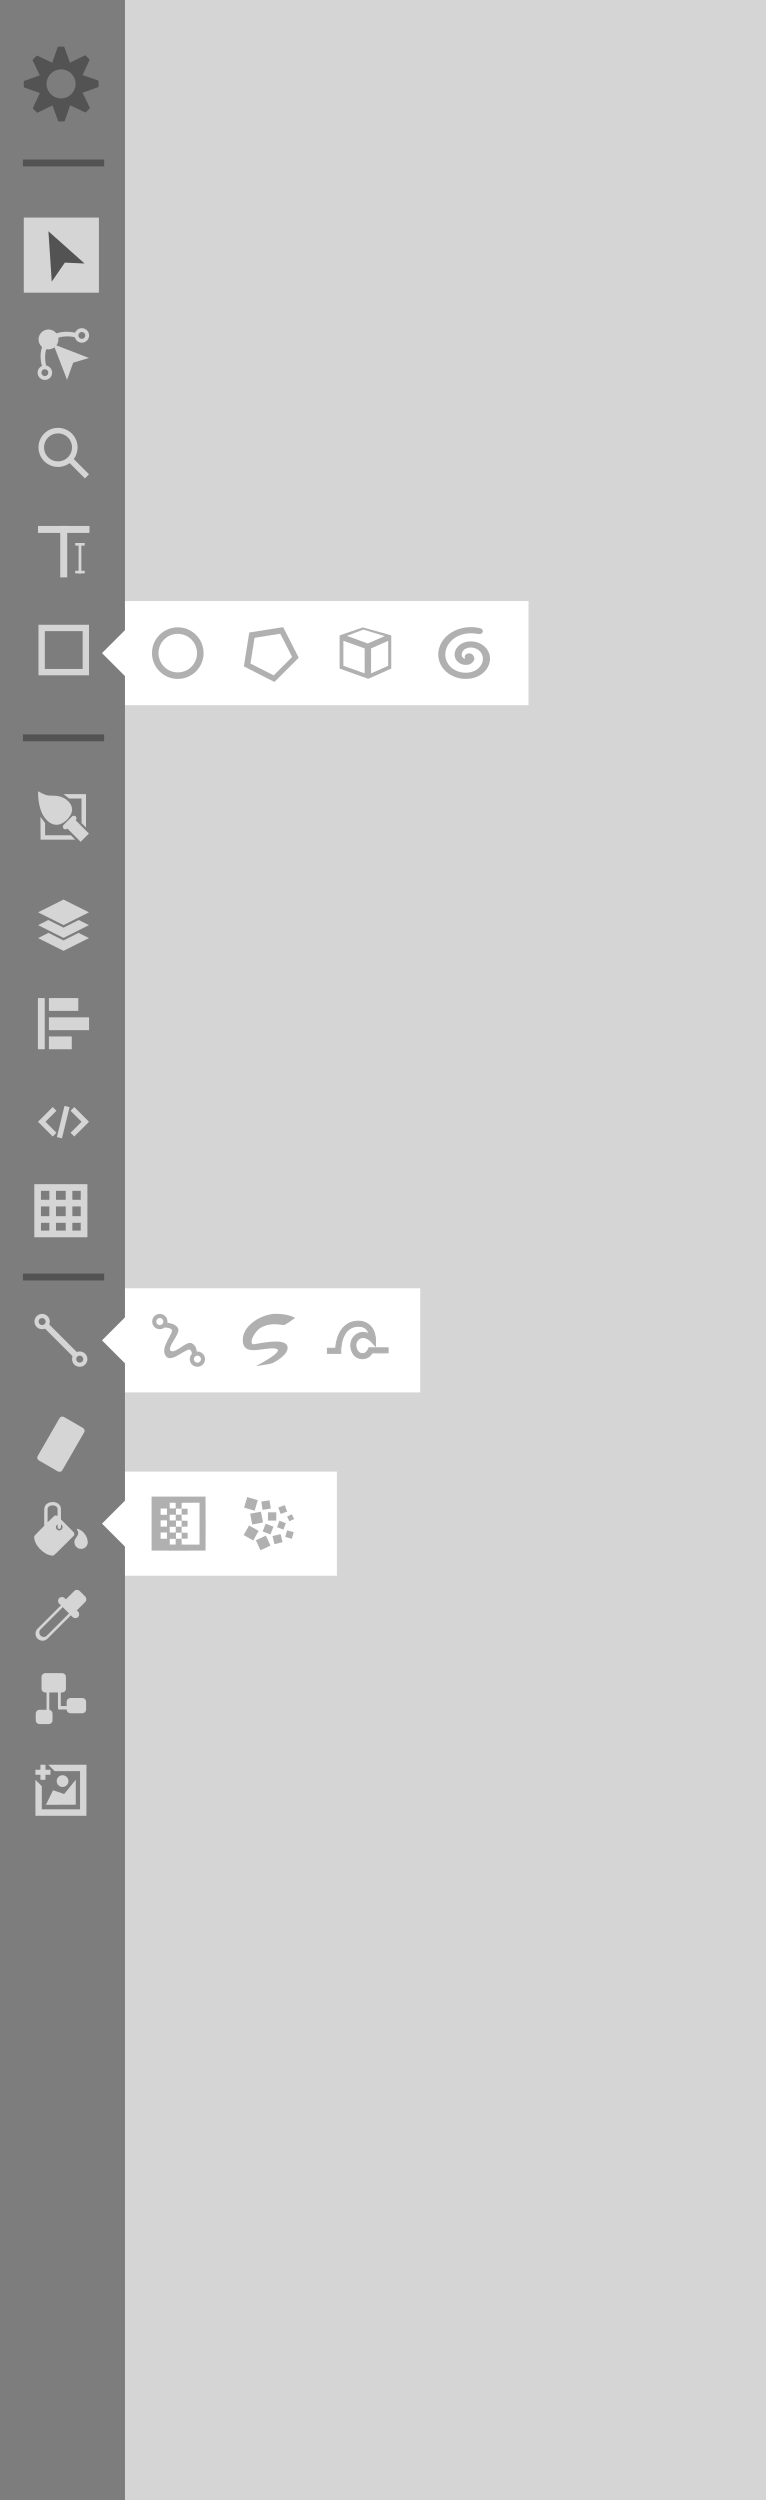
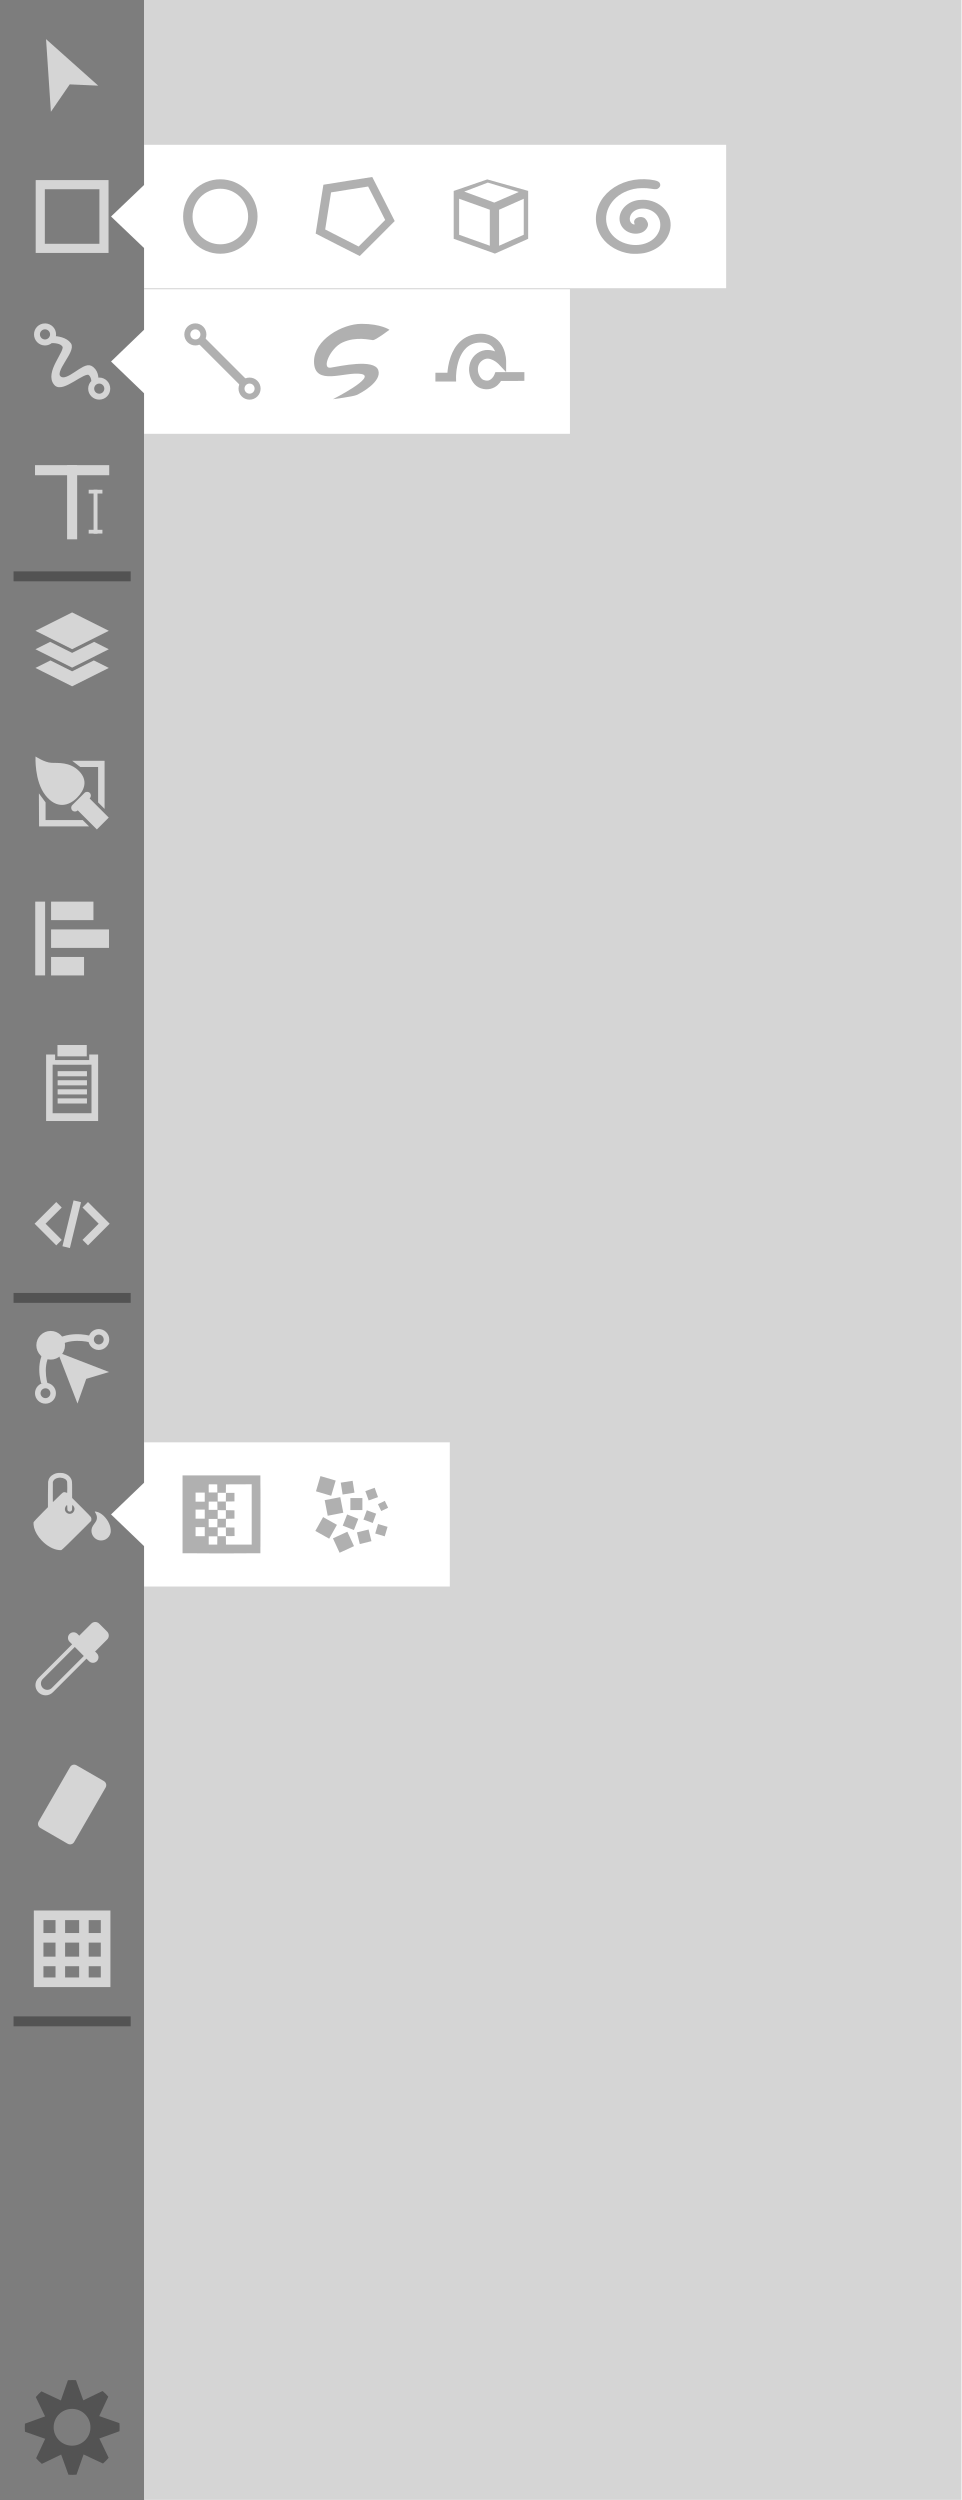
- <svg xmlns="http://www.w3.org/2000/svg" width="367.737" height="1200.25" id="svg2" version="1.1">
+ <svg xmlns="http://www.w3.org/2000/svg" width="319.987" height="832.308" id="svg2" version="1.1">
  <defs id="defs4" />
  <g id="layer8" style="display:inline" transform="translate(0,0.2500024)">
-     <rect style="color:#000000;fill:#7d7d7d;fill-opacity:1;fill-rule:nonzero;stroke:none;stroke-width:10;marker:none;visibility:visible;display:inline;overflow:visible;enable-background:accumulate" id="rect3234" width="60.25" height="1200.25" x="0" y="-0.25" rx="0" ry="0" />
-     <rect style="fill:#d5d5d5;fill-opacity:1;stroke:none" id="rect5404" width="36.062" height="36.062" x="11.425" y="104.206" />
-     <g transform="matrix(0.02019044,0,0,0.02019044,18.47096,113.7615)" id="layer1-1" style="fill:#535353;fill-opacity:1">
-       <path id="path4226" d="m 236.234,-147.883 80,1198.286 310.571,-452.171 469.429,20.96 z" style="fill:#535353;fill-opacity:1;stroke:none" />
+     <rect style="color:#000000;fill:#7d7d7d;fill-opacity:1;fill-rule:nonzero;stroke:none;stroke-width:10;marker:none;visibility:visible;display:inline;overflow:visible;enable-background:accumulate" id="rect3234" width="48.02" height="832.308" x="0" y="-0.25" rx="0" ry="0" />
+     <g transform="matrix(0.02019044,0,0,0.02019044,10.55856,15.76149)" id="layer1-1" style="fill:#d5d5d5;fill-opacity:1">
+       <path id="path4226" d="m 236.234,-147.883 80,1198.286 310.571,-452.171 469.429,20.96 z" style="fill:#d5d5d5;fill-opacity:1;stroke:none" />
    </g>
-     <rect y="352.341" x="11" height="3.302" width="39" id="rect4804" style="fill:#535353;fill-opacity:1;stroke:none" />
-     <g transform="matrix(0.02019219,0,0,0.02019219,18.47051,160.8606)" id="layer1-7" style="fill:#d5d5d5;fill-opacity:1">
+     <rect y="189.974" x="4.51" height="3.302" width="39" id="rect4804" style="fill:#535353;fill-opacity:1;stroke:none" />
+     <g transform="matrix(0.02019219,0,0,0.02019219,12.06688,445.7747)" id="layer1-7" style="fill:#d5d5d5;fill-opacity:1">
      <path id="path4740" transform="translate(0,-147.6378)" d="m 238.156,2.875 c -130.576,0 -236.438,105.83 -236.438,236.406 0,130.576 105.861,236.438 236.438,236.438 130.576,0 236.406,-105.861 236.406,-236.438 C 474.562,108.705 368.732,2.875 238.156,2.875 z" style="fill:#d5d5d5;fill-opacity:1;stroke:none" />
      <path id="path4747" d="m 1031.004,-151.205 c -81.658,0 -147.853,66.194 -147.853,147.853 0,81.658 66.194,147.853 147.853,147.853 81.658,0 147.853,-66.194 147.853,-147.853 0,-81.658 -66.194,-147.853 -147.853,-147.853 z m 0,41.888 c 58.517,0 105.943,47.447 105.943,105.964 0,58.517 -47.426,105.964 -105.943,105.964 -58.517,0 -105.964,-47.447 -105.964,-105.964 0,-58.517 47.447,-105.964 105.964,-105.964 z" style="fill:#d5d5d5;fill-opacity:1;stroke:#d5d5d5;stroke-width:49.524;stroke-miterlimit:4;stroke-opacity:1;stroke-dasharray:none" />
      <path id="path4749" d="m 186.306,723.088 c 0,0 -114.877,-371.297 113.694,-574.154 C 528.571,-53.924 875.756,41.199 875.756,41.199 l 0,-108.571 c 0,0 -385.9,-109.104 -656.42,139.785 C -52.002,322.053 83.449,723.088 83.449,723.088 z" style="fill:#d5d5d5;fill-opacity:1;stroke:none" />
      <path transform="translate(0,-147.6378)" id="path4754" d="M 352.857,352.857 680,1200 824.286,792.857 1200,680 z" style="fill:#d5d5d5;fill-opacity:1;stroke:none" />
      <path style="fill:#d5d5d5;fill-opacity:1;stroke:#d5d5d5;stroke-width:49.524;stroke-miterlimit:4;stroke-opacity:1;stroke-dasharray:none" d="m 151.952,734.038 c -81.658,0 -147.853,66.194 -147.853,147.853 0,81.658 66.194,147.853 147.853,147.853 81.658,0 147.853,-66.194 147.853,-147.853 0,-81.658 -66.194,-147.853 -147.853,-147.853 z m 0,41.888 c 58.517,0 105.943,47.447 105.943,105.964 0,58.517 -47.426,105.964 -105.943,105.964 -58.518,0 -105.964,-47.447 -105.964,-105.964 0,-58.517 47.447,-105.964 105.964,-105.964 z" id="path5119" />
    </g>
-     <g transform="matrix(0.02035677,0,0,0.02035677,18.34942,208.0106)" id="layer1-6" style="fill:#d5d5d5;fill-opacity:1">
+     <g transform="matrix(0.02035677,0,0,0.02035677,-176.4006,115.7606)" id="layer1-6" style="fill:#d5d5d5;fill-opacity:1">
      <path style="fill:#d5d5d5;fill-opacity:1;stroke:none" d="m 467.147,-140.363 c -254.685,0 -461.138,206.454 -461.138,461.138 0,254.685 206.454,461.138 461.138,461.138 254.685,0 461.138,-206.453 461.138,-461.138 0,-254.685 -206.454,-461.138 -461.138,-461.138 z m 0,130.646 c 182.51,0 330.427,147.982 330.427,330.492 0,182.51 -147.916,330.492 -330.427,330.492 -182.51,0 -330.492,-147.982 -330.492,-330.492 0,-182.51 147.982,-330.492 330.492,-330.492 z" id="path4745-2" />
      <rect transform="matrix(0.7071068,-0.7071068,0.7071068,0.7071068,0,0)" y="986.907" x="34.309" height="535.714" width="137.143" id="rect4832" style="fill:#d5d5d5;fill-opacity:1;stroke:none" />
    </g>
-     <g transform="matrix(0.02021171,0,0,0.02021171,18.47615,302.6903)" id="layer1-2" style="fill:#d5d5d5;fill-opacity:1">
+     <g transform="matrix(0.02021171,0,0,0.02021171,11.88309,62.69032)" id="layer1-2" style="fill:#d5d5d5;fill-opacity:1">
      <path id="rect4882" transform="translate(0,-147.6378)" d="m 0,0 0,1200 1200,0 L 1200,0 0,0 z m 150.625,150.625 898.75,0 0,898.75 -898.75,0 0,-898.75 z" style="fill:#d5d5d5;fill-opacity:1;stroke:none" />
    </g>
-     <g transform="matrix(0.02059069,0,0,0.02059069,18.23983,255.296)" id="layer1-5" style="fill:#d5d5d5;fill-opacity:1">
+     <g transform="matrix(0.02059069,0,0,0.02059069,11.6557,157.6495)" id="layer1-5" style="fill:#d5d5d5;fill-opacity:1">
      <rect y="-147.638" x="0" height="162.807" width="1200" id="rect4853-5" style="fill:#d5d5d5;fill-opacity:1;stroke:none" />
      <rect transform="matrix(0,1,-1,0,0,0)" y="-1010.644" x="250.47" height="63.812" width="707.854" id="rect4857-3" style="fill:#d5d5d5;fill-opacity:1;stroke:none" />
      <rect y="897.513" x="867.722" height="60.811" width="222.032" id="rect4859-7" style="fill:#d5d5d5;fill-opacity:1;stroke:none" />
      <rect style="fill:#d5d5d5;fill-opacity:1;stroke:none" id="rect4861-3" width="222.032" height="60.811" x="867.722" y="250.47" />
      <rect transform="matrix(0,1,-1,0,0,0)" style="fill:#d5d5d5;fill-opacity:1;stroke:none" id="rect2997" width="1200" height="162.807" x="-148.234" y="-681.404" />
    </g>
-     <g transform="matrix(0.02046957,0,0,0.02046957,18.20526,382.6162)" id="layer1-22" style="fill:#d5d5d5;fill-opacity:1">
+     <g transform="matrix(0.02046957,0,0,0.02046957,11.73035,254.6162)" id="layer1-22" style="fill:#d5d5d5;fill-opacity:1">
      <path id="path5059" d="m 4.837,-147.276 c 0,0 -21.578,399.522 161.122,631.273 182.7,231.751 382.607,171.179 511.969,41.817 C 807.289,396.452 860.116,237.851 710.064,87.799 560.013,-62.252 373.854,-38.614 262.222,-44.448 150.591,-50.281 4.837,-147.276 4.837,-147.276 z" style="fill:#d5d5d5;fill-opacity:1;stroke:none" />
      <rect ry="61.223" rx="61.223" transform="matrix(0.7071068,-0.7071068,0.7071068,0.7071068,0,0)" y="881.108" x="-90.317" height="122.446" width="402.763" id="rect5061" style="fill:#d5d5d5;fill-opacity:1;stroke:none" />
      <rect transform="matrix(0.7071068,-0.7071068,0.7071068,0.7071068,0,0)" y="937.316" x="-26.32" height="506.66" width="273.401" id="rect5065" style="fill:#d5d5d5;fill-opacity:1;stroke:none" />
      <path transform="translate(0,-147.6378)" id="path5067" d="m 59.397,600 108.894,147.452 0,287.085 603.869,0 102.53,102.531 -812.466,0 z" style="fill:#d5d5d5;fill-opacity:1;stroke:none" />
      <path transform="translate(0,-147.6378)" id="path5069" d="m 1022.476,747.452 105.359,105.359 0,-782.767 -527.835,0 132.563,101.823 289.914,0 z" style="fill:#d5d5d5;fill-opacity:1;stroke:none" />
    </g>
-     <g transform="matrix(0.02046957,0,0,0.02046957,18.18387,434.6731)" id="layer1-0" style="fill:#d5d5d5;fill-opacity:1">
+     <g transform="matrix(0.02046957,0,0,0.02046957,11.70896,206.6731)" id="layer1-0" style="fill:#d5d5d5;fill-opacity:1">
      <rect transform="matrix(0.8940211,0.4480249,-0.8940211,0.4480249,0,0)" y="-501.639" x="170.545" height="667.476" width="667.476" id="rect5071" style="fill:#d5d5d5;fill-opacity:1;stroke:none" />
      <path id="rect5073" transform="translate(0,-147.6378)" d="m 243.656,478.344 -239.438,120 596.719,299.062 596.75,-299.062 -239.469,-120 -357.281,179.062 -357.281,-179.062 z" style="fill:#d5d5d5;fill-opacity:1;stroke:none" />
      <path id="rect5075" transform="translate(0,-147.6378)" d="m 247.656,780.344 -243.438,122 596.719,299.062 596.75,-299.062 -243.438,-122 -353.312,177.062 -353.281,-177.062 z" style="fill:#d5d5d5;fill-opacity:1;stroke:none" />
    </g>
-     <g transform="matrix(0.02046957,0,0,0.02046957,18.20519,481.9444)" id="layer1-3" style="fill:#d5d5d5;fill-opacity:1">
+     <g transform="matrix(0.02046957,0,0,0.02046957,11.73029,302.9444)" id="layer1-3" style="fill:#d5d5d5;fill-opacity:1">
      <rect y="-147.638" x="0" height="1200" width="160.485" id="rect5102" style="fill:#d5d5d5;fill-opacity:1;stroke:none" />
      <rect y="-147.638" x="257.574" height="300.56" width="689.095" id="rect5107" style="fill:#d5d5d5;fill-opacity:1;stroke:none" />
      <rect style="fill:#d5d5d5;fill-opacity:1;stroke:none" id="rect5109" width="942.24" height="300.56" x="257.574" y="304.362" />
      <rect y="752.362" x="257.574" height="300.56" width="536.36" id="rect5111" style="fill:#d5d5d5;fill-opacity:1;stroke:none" />
    </g>
-     <g transform="matrix(0.02046957,0,0,0.02046957,18.21235,529.0496)" id="layer1-68" style="fill:#d5d5d5;fill-opacity:1">
+     <g transform="matrix(0.02088736,0,0,0.02088736,11.48696,397.6984)" id="layer1-68" style="fill:#d5d5d5;fill-opacity:1">
      <path id="rect5132" d="M 1.17,452.542 346.632,798.003 434.167,710.469 176.24,452.542 434.167,194.615 346.632,107.08 1.17,452.542 z" style="fill:#d5d5d5;fill-opacity:1;stroke:none" />
      <path style="fill:#d5d5d5;fill-opacity:1;stroke:none" d="M 1197.944,452.542 852.482,107.08 764.947,194.615 1022.874,452.542 764.947,710.469 852.482,798.003 1197.944,452.542 z" id="path5137" />
      <rect transform="matrix(0.9718051,0.2357856,-0.2357856,0.9718051,0,0)" y="-68.397" x="624.177" height="752.377" width="122.139" id="rect5139" style="fill:#d5d5d5;fill-opacity:1;stroke:none" />
    </g>
-     <rect style="fill:#535353;fill-opacity:1;stroke:none" id="rect5402" width="39" height="3.302" x="11" y="611.198" />
-     <g transform="matrix(0.02041667,0,0,0.02041667,17.04331,634.0287)" id="layer1-27" style="fill:#d5d5d5;fill-opacity:1;stroke:#d5d5d5;stroke-opacity:1;stroke-width:48.98;stroke-miterlimit:4;stroke-dasharray:none">
-       <path id="path2995" d="m 155.937,-145.943 c -85.967,0 -155.656,69.689 -155.656,155.656 0,85.967 69.689,155.656 155.656,155.656 85.967,0 155.656,-69.689 155.656,-155.656 0,-85.967 -69.689,-155.656 -155.656,-155.656 z m 0,48.781 c 59.021,0 106.875,47.854 106.875,106.875 0,59.021 -47.854,106.875 -106.875,106.875 -59.021,0 -106.875,-47.854 -106.875,-106.875 0,-59.021 47.854,-106.875 106.875,-106.875 z" style="fill:#d5d5d5;fill-opacity:1;stroke:#d5d5d5;stroke-opacity:1;stroke-width:48.98;stroke-miterlimit:4;stroke-dasharray:none" />
-       <path style="fill:#d5d5d5;fill-opacity:1;stroke:#d5d5d5;stroke-opacity:1;stroke-width:48.98;stroke-miterlimit:4;stroke-dasharray:none" d="m 1039.82,737.941 c -85.967,0 -155.656,69.689 -155.656,155.656 0,85.967 69.689,155.656 155.656,155.656 85.967,0 155.656,-69.689 155.656,-155.656 0,-85.967 -69.689,-155.656 -155.656,-155.656 z m 0,48.781 c 59.021,0 106.875,47.854 106.875,106.875 0,59.021 -47.854,106.875 -106.875,106.875 -59.021,0 -106.875,-47.854 -106.875,-106.875 0,-59.021 47.854,-106.875 106.875,-106.875 z" id="path3768" />
-       <rect transform="matrix(0.7071068,-0.7071068,0.7071068,0.7071068,0,0)" y="259.413" x="57.855" height="977.954" width="90.51" id="rect3770" style="fill:#d5d5d5;fill-opacity:1;stroke:#d5d5d5;stroke-opacity:1;stroke-width:48.98;stroke-miterlimit:4;stroke-dasharray:none" />
-     </g>
-     <g transform="matrix(0.02041667,0,0,0.02041667,16.92416,766.0321)" id="layer1-71" style="fill:#d5d5d5;fill-opacity:1">
+     <rect style="fill:#535353;fill-opacity:1;stroke:none" id="rect5402" width="39" height="3.302" x="4.51" y="430.198" />
+     <g transform="matrix(0.02041667,0,0,0.02041667,11.68428,542.739)" id="layer1-71" style="fill:#d5d5d5;fill-opacity:1">
      <path id="rect3837" d="m 867.52,187.691 c -64.843,-64.843 -169.245,-64.843 -234.088,0 L 54.384,766.739 c -64.843,64.843 -64.866,169.267 -0.023,234.11 64.843,64.843 169.267,64.82 234.11,-0.023 L 867.52,421.778 c 64.843,-64.843 64.843,-169.245 0,-234.088 z m -71.329,71.329 c 40.669,40.669 40.692,106.141 0.023,146.81 l -523.691,523.691 c -40.669,40.669 -106.163,40.669 -146.832,1e-5 -40.669,-40.669 -40.669,-106.163 2e-5,-146.832 L 649.381,258.997 c 40.669,-40.669 106.141,-40.646 146.81,0.023 z" style="fill:#d5d5d5;fill-opacity:1;stroke:none" />
      <rect transform="matrix(0.7071068,0.7071068,-0.7071068,0.7071068,0,0)" ry="90.749" y="-454.592" x="431.785" height="181.498" width="628.71" id="rect3839" style="fill:#d5d5d5;fill-opacity:1;stroke:none" />
      <rect ry="90.749" transform="matrix(0.7071068,0.7071068,-0.7071068,0.7071068,0,0)" y="-823.397" x="563.189" height="451.568" width="365.901" id="rect3841" style="fill:#d5d5d5;fill-opacity:1;stroke:none" />
    </g>
-     <g transform="matrix(0.02041667,0,0,0.02041667,16.87007,806.0431)" id="layer1-05" style="fill:#d5d5d5;fill-opacity:1">
-       <rect ry="88.388" y="714.365" x="14.142" height="335.169" width="394.566" id="rect3866" style="fill:#d5d5d5;fill-opacity:1;stroke:none" />
-       <rect ry="88.388" y="-147.638" x="149.907" height="454.709" width="574.171" id="rect3868" style="fill:#d5d5d5;fill-opacity:1;stroke:none" />
-       <rect ry="88.388" y="437.179" x="741.048" height="357.796" width="457.538" id="rect3870" style="fill:#d5d5d5;fill-opacity:1;stroke:none" />
-       <rect ry="31.82" transform="translate(0,-147.6378)" y="300.56" x="268.701" height="664.68" width="63.64" id="rect3872" style="fill:#d5d5d5;fill-opacity:1;stroke:none" />
-       <rect ry="31.82" y="223.633" x="536.59" height="482.247" width="66.468" id="rect3874" style="fill:#d5d5d5;fill-opacity:1;stroke:none" />
-       <rect ry="31.82" y="626.684" x="539.418" height="79.196" width="337.997" id="rect3876" style="fill:#d5d5d5;fill-opacity:1;stroke:none" />
-     </g>
-     <g transform="matrix(0.02041667,0,0,0.02041667,17,850.0143)" id="layer1-9" style="fill:#d5d5d5;fill-opacity:1">
-       <path id="rect3897-9" transform="translate(0,-147.6378)" d="m 302.469,0 150.625,150.625 596.281,0 0,898.75 -898.75,0 0,-544.438 L 0,354.312 0,1200 1200,1200 1200,0 302.469,0 z" style="fill:#d5d5d5;fill-opacity:1;stroke:none" />
-       <path transform="translate(0,-147.6378)" id="path3905" d="m 247.487,942.613 701.45,-2.828 0,-586.899 L 675.994,688.055 414.365,600 z" style="fill:#d5d5d5;fill-opacity:1;stroke:none" />
-       <path transform="matrix(1,0,0,-1,-35.35534,675.514)" d="m 811.759,438.446 c 0,76.152 -61.734,137.886 -137.886,137.886 -76.152,0 -137.886,-61.734 -137.886,-137.886 0,-76.152 61.734,-137.886 137.886,-137.886 76.152,0 137.886,61.734 137.886,137.886 z" id="path3907" style="fill:#d5d5d5;fill-opacity:1;stroke:none" />
-       <rect y="-147.638" x="118.038" height="354.114" width="118.038" id="rect3911-5" style="fill:#d5d5d5;fill-opacity:1;stroke:none" />
-       <rect transform="scale(1,-1)" y="-88.438" x="0" height="117.817" width="354.114" id="rect3913-3" style="fill:#d5d5d5;fill-opacity:1;stroke:none" />
-     </g>
-     <rect ry="0" rx="0" y="-0.25" x="60" height="1200.25" width="307.737" id="rect3236" style="color:#000000;fill:#d5d5d5;fill-opacity:1;fill-rule:nonzero;stroke:none;stroke-width:10;marker:none;visibility:visible;display:inline;overflow:visible;enable-background:accumulate" />
-     <path style="color:#000000;fill:#ffffff;fill-opacity:1;fill-rule:nonzero;stroke:none;stroke-width:10;marker:none;visibility:visible;display:inline;overflow:visible;enable-background:accumulate" d="M 60,288.562 60,302.531 48.969,313.562 60,324.594 l 0,13.969 193.75,0 0,-50 z" id="rect3238" transform="translate(0,-0.2500024)" />
-     <g transform="matrix(0.02065115,0,0,0.02065115,72.96249,303.9707)" id="layer1-70" style="fill:#b0b0b0;fill-opacity:1">
+     <rect ry="0" rx="0" y="-0.25" x="47.979" height="832.245" width="272.008" id="rect3236" style="color:#000000;fill:#d5d5d5;fill-opacity:1;fill-rule:nonzero;stroke:none;stroke-width:10;marker:none;visibility:visible;display:inline;overflow:visible;enable-background:accumulate" />
+     <path style="color:#000000;fill:#ffffff;fill-opacity:1;fill-rule:nonzero;stroke:none;stroke-width:10;marker:none;visibility:visible;display:inline;overflow:visible;enable-background:accumulate" d="M 48,47.958 48,61.298 36.969,71.833 48,82.368 l 0,13.34 193.75,0 0,-47.75 z" id="rect3238" />
+     <g transform="matrix(0.02065115,0,0,0.02065115,60.96249,62.49153)" id="layer1-70" style="fill:#b0b0b0;fill-opacity:1">
      <path id="path4906" transform="translate(0,-147.6378)" d="M 600,0 C 268.629,0 0,268.629 0,600 c 0,331.371 268.629,600 600,600 331.371,0 600,-268.629 600,-600 C 1200,268.629 931.371,0 600,0 z m 0,152.031 c 247.408,0 447.969,200.561 447.969,447.969 0,247.408 -200.561,447.969 -447.969,447.969 C 352.592,1047.969 152.031,847.408 152.031,600 152.031,352.592 352.592,152.031 600,152.031 z" style="fill:#b0b0b0;fill-opacity:1;stroke:none" />
    </g>
-     <g transform="matrix(0.02209593,0,0,0.02209593,116.9089,304.0661)" id="layer1-78" style="fill:#b0b0b0;fill-opacity:1">
+     <g transform="matrix(0.02209593,0,0,0.02209593,104.9089,61.89942)" id="layer1-78" style="fill:#b0b0b0;fill-opacity:1">
      <path id="path3812" transform="translate(0,-147.6378)" d="M 860.938,1.719 492.812,59.375 124.875,118.281 65.969,486.25 8.281,854.375 340,1024.094 672.312,1192.719 936.25,929.656 1199.281,665.75 1030.656,333.438 860.938,1.719 z M 798.969,145.25 927.781,397.031 1055.75,649.219 856.094,849.531 655.781,1049.188 403.594,921.188 151.812,792.375 195.594,513 240.312,233.75 519.562,189.031 798.969,145.25 z" style="fill:#b0b0b0;fill-opacity:1;stroke:none" />
    </g>
-     <path style="fill:#b0b0b0;fill-opacity:1" d="m 221.933,325.619 c -3.941,-0.464 -7.556,-2.521 -9.574,-5.447 -2.487,-3.607 -2.628,-8.069 -0.379,-11.979 2.124,-3.691 6.236,-6.341 11.06,-7.127 2.236,-0.364 4.874,-0.308 6.959,0.15 1.094,0.24 1.671,0.645 1.786,1.255 0.097,0.515 -0.017,0.835 -0.449,1.258 -0.512,0.501 -0.931,0.543 -2.627,0.263 -1.808,-0.299 -4.158,-0.256 -5.755,0.105 -3.058,0.692 -5.497,2.154 -7.164,4.296 -3.724,4.783 -2.089,11.101 3.485,13.465 4.516,1.916 9.708,0.641 11.718,-2.877 0.613,-1.072 0.833,-1.849 0.833,-2.936 0,-1.034 -0.212,-1.814 -0.732,-2.699 -1.611,-2.742 -5.798,-3.625 -8.192,-1.729 -1.62,1.283 -1.659,3.657 -0.07,4.223 0.469,0.167 0.536,0.1 0.358,-0.361 -0.532,-1.386 1.479,-2.564 3.142,-1.841 0.676,0.294 1.415,1.488 1.415,2.287 0,0.972 -0.908,2.152 -2.034,2.642 -1.853,0.807 -4.283,0.401 -5.804,-0.968 -2.577,-2.321 -2.089,-6.211 1.061,-8.451 1.377,-0.979 3.12,-1.482 5.097,-1.47 5.637,0.034 9.879,4.454 9.116,9.498 -0.611,4.039 -4.024,7.277 -8.696,8.252 -1.137,0.237 -3.374,0.331 -4.558,0.192 z" id="path3057" />
-     <g transform="matrix(0.02066214,0,0,0.02066214,163.045,303.9844)" id="layer1-4" style="fill:#b0b0b0;fill-opacity:1">
+     <path style="fill:#b0b0b0;fill-opacity:1" d="m 209.933,84.196 c -3.941,-0.464 -7.556,-2.521 -9.574,-5.447 -2.487,-3.607 -2.628,-8.069 -0.379,-11.979 2.124,-3.691 6.236,-6.341 11.06,-7.127 2.236,-0.364 4.874,-0.308 6.959,0.15 1.094,0.24 1.671,0.645 1.786,1.255 0.097,0.515 -0.017,0.835 -0.449,1.258 -0.512,0.501 -0.931,0.543 -2.627,0.263 -1.808,-0.299 -4.158,-0.256 -5.755,0.105 -3.058,0.692 -5.497,2.154 -7.164,4.296 -3.724,4.783 -2.089,11.101 3.485,13.465 4.516,1.916 9.708,0.641 11.718,-2.877 0.613,-1.072 0.833,-1.849 0.833,-2.936 0,-1.034 -0.212,-1.814 -0.732,-2.699 -1.611,-2.742 -5.798,-3.625 -8.192,-1.729 -1.62,1.283 -1.659,3.657 -0.07,4.223 0.469,0.167 0.536,0.1 0.358,-0.361 -0.532,-1.386 1.479,-2.564 3.142,-1.841 0.676,0.294 1.415,1.488 1.415,2.287 0,0.972 -0.908,2.152 -2.034,2.642 -1.853,0.807 -4.283,0.401 -5.804,-0.968 -2.577,-2.321 -2.089,-6.211 1.061,-8.451 1.377,-0.979 3.12,-1.482 5.097,-1.47 5.637,0.034 9.879,4.454 9.116,9.498 -0.611,4.039 -4.024,7.277 -8.696,8.252 -1.137,0.237 -3.374,0.331 -4.558,0.192 z" id="path3057" />
+     <g transform="matrix(0.02066214,0,0,0.02066214,151.045,62.50335)" id="layer1-4" style="fill:#b0b0b0;fill-opacity:1">
      <path id="rect4882-9" transform="translate(0,-147.6378)" d="M 540.219,1.219 4.469,185.438 0,186.922 l 0,771.234 663.844,238.438 0,0.562 0.719,-0.312 0.875,0.312 0,-0.719 534.531,-238.281 0,-770.625 -0.01,-0.777 0.01,-0.504 -0.01,0 -3.305,-0.938 z M 550.406,52.688 1048.469,203.75 654.219,374.906 169.938,197.75 z m -462.875,260.344 494.375,177 0,579.938 -494.375,-177 z m 1041.125,0 0,579.938 -397.531,177 0,-579.938 z" style="fill:#b0b0b0;fill-opacity:1;stroke:none" />
    </g>
-     <rect style="fill:#535353;fill-opacity:1;stroke:none" id="rect4344" width="39" height="3.302" x="11" y="76.341" />
-     <path id="path4346" d="M 60,618.25 60,632.219 48.969,643.25 60,654.281 60,668.25 l 141.75,0 0,-50 z" style="color:#000000;fill:#ffffff;fill-opacity:1;fill-rule:nonzero;stroke:none;stroke-width:10;marker:none;visibility:visible;display:inline;overflow:visible;enable-background:accumulate" />
-     <g transform="matrix(0.02041667,0,0,0.02041667,73.54331,634.0287)" id="layer1-00" style="fill:#b0b0b0;fill-opacity:1">
-       <path style="fill:#b0b0b0;fill-opacity:1;stroke:#b0b0b0;stroke-opacity:1" d="M 76.719 631.312 C 74.964 631.312 73.562 632.714 73.562 634.469 C 73.562 636.224 74.964 637.656 76.719 637.656 C 77.51 637.656 78.225 637.353 78.781 636.875 C 79.908 636.838 82.213 636.943 83 638.344 C 84.054 640.221 76.894 647.235 80.219 651 C 82.539 653.627 89.79 646.15 91.562 647.594 C 92.401 648.276 92.631 649.31 92.656 650.188 C 92.016 650.769 91.594 651.599 91.594 652.531 C 91.594 654.286 93.026 655.688 94.781 655.688 C 96.536 655.688 97.938 654.286 97.938 652.531 C 97.938 650.776 96.536 649.344 94.781 649.344 C 94.517 649.344 94.246 649.377 94 649.438 C 94.02 648.938 94.022 646.493 91.906 645.375 C 89.556 644.133 84.224 650.95 81.625 648.875 C 79.026 646.8 86.562 640.058 84.938 637.719 C 83.658 635.877 80.721 635.561 79.719 635.5 C 79.828 635.178 79.906 634.827 79.906 634.469 C 79.906 632.714 78.474 631.312 76.719 631.312 z M 76.719 632.281 C 77.924 632.281 78.906 633.264 78.906 634.469 C 78.906 635.674 77.924 636.656 76.719 636.656 C 75.514 636.656 74.531 635.674 74.531 634.469 C 74.531 633.264 75.514 632.281 76.719 632.281 z M 94.781 650.344 C 95.986 650.344 96.969 651.326 96.969 652.531 C 96.969 653.736 95.986 654.719 94.781 654.719 C 93.576 654.719 92.594 653.736 92.594 652.531 C 92.594 651.326 93.576 650.344 94.781 650.344 z " id="path2995-9" transform="matrix(48.97958,0,0,48.97958,-3602.121,-31066.707)" />
+     <rect style="fill:#535353;fill-opacity:1;stroke:none" id="rect4344" width="39" height="3.302" x="4.51" y="671.052" />
+     <path id="path4346" d="M 48,96.045 48,109.49 36.969,120.108 48,130.725 l 0,13.445 141.75,0 0,-48.125 z" style="color:#000000;fill:#ffffff;fill-opacity:1;fill-rule:nonzero;stroke:none;stroke-width:10;marker:none;visibility:visible;display:inline;overflow:visible;enable-background:accumulate" />
+     <g transform="matrix(0.02041667,0,0,0.02041667,11.80343,110.8866)" id="layer1-00" style="fill:#d5d5d5;fill-opacity:1;stroke:#d5d5d5;stroke-opacity:1">
+       <path style="fill:#d5d5d5;fill-opacity:1;stroke:#d5d5d5;stroke-opacity:1" d="m 76.719,631.312 c -1.755,0 -3.156,1.401 -3.156,3.156 0,1.755 1.401,3.188 3.156,3.188 0.791,0 1.506,-0.303 2.062,-0.781 1.127,-0.037 3.432,0.068 4.219,1.469 1.054,1.877 -6.106,8.892 -2.781,12.656 2.321,2.627 9.571,-4.85 11.344,-3.406 0.838,0.683 1.068,1.717 1.094,2.594 -0.64,0.581 -1.062,1.411 -1.062,2.344 0,1.755 1.432,3.156 3.188,3.156 1.755,0 3.156,-1.401 3.156,-3.156 0,-1.755 -1.401,-3.188 -3.156,-3.188 -0.265,0 -0.535,0.033 -0.781,0.094 0.02,-0.5 0.022,-2.945 -2.094,-4.062 -2.35,-1.242 -7.683,5.575 -10.281,3.5 -2.599,-2.075 4.937,-8.817 3.312,-11.156 -1.279,-1.841 -4.216,-2.158 -5.219,-2.219 0.11,-0.322 0.188,-0.673 0.188,-1.031 0,-1.755 -1.432,-3.156 -3.188,-3.156 z m 0,0.969 c 1.205,0 2.188,0.982 2.188,2.188 0,1.205 -0.982,2.188 -2.188,2.188 -1.205,0 -2.188,-0.982 -2.188,-2.188 0,-1.205 0.982,-2.188 2.188,-2.188 z m 18.062,18.062 c 1.205,0 2.188,0.982 2.188,2.188 0,1.205 -0.982,2.188 -2.188,2.188 -1.205,0 -2.188,-0.982 -2.188,-2.188 0,-1.205 0.982,-2.188 2.188,-2.188 z" id="path2995-9" transform="matrix(48.97958,0,0,48.97958,-3602.121,-31066.707)" />
    </g>
-     <g transform="matrix(0.02091174,0,0,0.02091174,116.5429,633.6)" id="layer1-44" style="fill:#b0b0b0;fill-opacity:1">
+     <g transform="matrix(0.02091174,0,0,0.02091174,104.5429,110.6482)" id="layer1-44" style="fill:#b0b0b0;fill-opacity:1">
      <path transform="translate(0,-147.6378)" id="path2993" d="M 1200.758,94.085 C 1200.758,94.085 1064.903,0 756.604,0 448.306,0 0,253.144 0,600 0,1004.838 497.803,753.109 752.362,798.363 1006.92,843.618 300,1200 300,1200 c 0,0 313.769,-39.598 377.408,-66.468 63.64,-26.87 410.122,-213.546 345.068,-397.394 C 957.423,552.29 414.365,673.913 264.458,697.954 114.551,721.996 256.529,388.065 449.72,298.571 673.292,195.004 892.369,258.134 937.624,259.548 982.878,260.962 1200.758,94.085 1200.758,94.085 z" style="fill:#b0b0b0;fill-opacity:1;stroke:none" />
    </g>
-     <g transform="matrix(0.02124732,0,0,0.02124732,16.46497,571.4056)" id="layer1-14" style="fill:#d5d5d5;fill-opacity:1">
+     <g transform="matrix(0.02124732,0,0,0.02124732,11.26173,638.9326)" id="layer1-14" style="fill:#d5d5d5;fill-opacity:1">
      <path id="rect4882-4" transform="translate(0,-147.6378)" d="m 0,0 0,1200 1200,0 L 1200,0 0,0 z m 150.625,150.625 189.375,0 0,202.625 -189.375,0 0,-202.625 z m 339.281,0 220.094,0 0,202.625 -220.094,0 0,-202.625 z m 370,0 189.469,0 0,202.625 -189.469,0 0,-202.625 z M 150.625,503.156 l 189.375,0 0,220.094 -189.375,0 0,-220.094 z m 339.281,0 220.094,0 0,220.094 -220.094,0 0,-220.094 z m 370,0 189.469,0 0,220.094 -189.469,0 0,-220.094 z m -709.281,370 189.375,0 0,176.219 -189.375,0 0,-176.219 z m 339.281,0 220.094,0 0,176.219 -220.094,0 0,-176.219 z m 370,0 189.469,0 0,176.219 -189.469,0 0,-176.219 z" style="fill:#d5d5d5;fill-opacity:1;stroke:none" />
    </g>
-     <g transform="matrix(0.02221095,0,0,0.02221095,15.88777,683.0737)" id="layer1-42" style="fill:#d5d5d5;fill-opacity:1">
+     <g transform="matrix(0.02221095,0,0,0.02221095,10.64789,590.4808)" id="layer1-42" style="fill:#d5d5d5;fill-opacity:1">
      <rect transform="matrix(0.8660254,0.5,-0.5,0.8660254,0,0)" ry="70.285" rx="70.285" y="-451.788" x="439.628" height="1084.688" width="614.656" id="rect2996" style="color:#000000;fill:#d5d5d5;fill-opacity:1;fill-rule:nonzero;stroke:none;stroke-width:10;marker:none;visibility:visible;display:inline;overflow:visible;enable-background:accumulate" />
    </g>
-     <path style="color:#000000;fill:#ffffff;fill-opacity:1;fill-rule:nonzero;stroke:none;stroke-width:10;marker:none;visibility:visible;display:inline;overflow:visible;enable-background:accumulate" d="M 60,706.25 60,720.219 48.969,731.25 60,742.281 60,756.25 l 101.75,0 0,-50 z" id="path5887" />
-     <g transform="matrix(0.02430766,0,0,0.02430766,157.1584,633.7651)" id="layer1-21" style="fill:#b0b0b0;fill-opacity:1;stroke:#b0b0b0;stroke-opacity:1;stroke-width:20.57;stroke-miterlimit:4;stroke-dasharray:none">
-       <path id="path2993-1" transform="translate(0,-147.6378)" d="m 613.75,159.812 c -5.111,-0.007 -10.286,0.093 -15.531,0.281 -109.647,3.928 -196.444,44.615 -259.062,102.688 -62.619,58.072 -101.831,131.684 -127.25,202.688 C 180.11,554.284 169.346,641.288 165.75,694 L 52,694 l -50,0 0,50 0,50.125 100,0 0,-0.125 112,0 50.844,0 L 264,743.156 c 0,0 -1.442,-122.536 42.031,-243.969 21.737,-60.716 54.361,-119.725 101.125,-163.094 46.764,-43.369 106.896,-72.92 194.625,-76.062 8.247,-0.295 16.179,-0.358 23.812,-0.156 114.507,3.026 161.673,60.379 191.625,123.875 4.277,9.068 7.953,18.2 11.188,27.219 -0.296,-0.144 -0.578,-0.294 -0.875,-0.438 C 761.688,378.784 662.407,361.581 571.5,424.625 480.038,488.053 452.45,593.798 466.688,684.031 c 14.238,90.233 65.343,174.137 149.25,202.875 95.766,32.799 176.067,-0.381 221,-41.812 C 858.652,825.072 874.142,803.267 884.469,786 L 1070,786 c 5.047,-0.083 10.285,-0.321 15.688,-0.367 L 1200,784.219 1200,736 l 0,-50 -50,0 -295.906,0 L 820,686 807.562,717.719 c 0,0 -12.316,29.787 -38.406,53.844 -26.09,24.057 -56.772,42.683 -120.812,20.75 -33.928,-11.62 -73.31,-63.059 -82.906,-123.875 -9.596,-60.816 5.659,-121.816 63.062,-161.625 57.959,-40.194 108.653,-28.821 155.594,-6.188 46.941,22.633 79.531,56.531 79.531,56.531 l 86.438,91.75 L 950,522.844 c 0,0 0.752,-90.391 -42.344,-181.75 C 865.907,252.589 772.179,160.043 613.75,159.812 z" style="font-size:medium;font-style:normal;font-variant:normal;font-weight:normal;font-stretch:normal;text-indent:0;text-align:start;text-decoration:none;line-height:normal;letter-spacing:normal;word-spacing:normal;text-transform:none;direction:ltr;block-progression:tb;writing-mode:lr-tb;text-anchor:start;baseline-shift:baseline;color:#000000;fill:#b0b0b0;fill-opacity:1;stroke:#b0b0b0;stroke-width:20.57;marker:none;visibility:visible;display:inline;overflow:visible;enable-background:accumulate;font-family:Sans;-inkscape-font-specification:Sans;stroke-opacity:1;stroke-miterlimit:4;stroke-dasharray:none" />
+     <path style="color:#000000;fill:#ffffff;fill-opacity:1;fill-rule:nonzero;stroke:none;stroke-width:10;marker:none;visibility:visible;display:inline;overflow:visible;enable-background:accumulate" d="m 48,479.938 0,13.41 -11.031,10.59 11.031,10.59 0,13.41 101.75,0 0,-48 z" id="path5887" />
+     <g transform="matrix(0.02430766,0,0,0.02430766,145.1584,110.8133)" id="layer1-21" style="fill:#b0b0b0;fill-opacity:1;stroke:#b0b0b0;stroke-width:20.57;stroke-miterlimit:4;stroke-opacity:1;stroke-dasharray:none">
+       <path id="path2993-1" transform="translate(0,-147.6378)" d="m 613.75,159.812 c -5.111,-0.007 -10.286,0.093 -15.531,0.281 -109.647,3.928 -196.444,44.615 -259.062,102.688 -62.619,58.072 -101.831,131.684 -127.25,202.688 C 180.11,554.284 169.346,641.288 165.75,694 L 52,694 l -50,0 0,50 0,50.125 100,0 0,-0.125 112,0 50.844,0 L 264,743.156 c 0,0 -1.442,-122.536 42.031,-243.969 21.737,-60.716 54.361,-119.725 101.125,-163.094 46.764,-43.369 106.896,-72.92 194.625,-76.062 8.247,-0.295 16.179,-0.358 23.812,-0.156 114.507,3.026 161.673,60.379 191.625,123.875 4.277,9.068 7.953,18.2 11.188,27.219 -0.296,-0.144 -0.578,-0.294 -0.875,-0.438 C 761.688,378.784 662.407,361.581 571.5,424.625 480.038,488.053 452.45,593.798 466.688,684.031 c 14.238,90.233 65.343,174.137 149.25,202.875 95.766,32.799 176.067,-0.381 221,-41.812 C 858.652,825.072 874.142,803.267 884.469,786 L 1070,786 c 5.047,-0.083 10.285,-0.321 15.688,-0.367 L 1200,784.219 1200,736 l 0,-50 -50,0 -295.906,0 L 820,686 807.562,717.719 c 0,0 -12.316,29.787 -38.406,53.844 -26.09,24.057 -56.772,42.683 -120.812,20.75 -33.928,-11.62 -73.31,-63.059 -82.906,-123.875 -9.596,-60.816 5.659,-121.816 63.062,-161.625 57.959,-40.194 108.653,-28.821 155.594,-6.188 46.941,22.633 79.531,56.531 79.531,56.531 l 86.438,91.75 L 950,522.844 c 0,0 0.752,-90.391 -42.344,-181.75 C 865.907,252.589 772.179,160.043 613.75,159.812 z" style="font-size:medium;font-style:normal;font-variant:normal;font-weight:normal;font-stretch:normal;text-indent:0;text-align:start;text-decoration:none;line-height:normal;letter-spacing:normal;word-spacing:normal;text-transform:none;direction:ltr;block-progression:tb;writing-mode:lr-tb;text-anchor:start;baseline-shift:baseline;color:#000000;fill:#b0b0b0;fill-opacity:1;stroke:#b0b0b0;stroke-width:20.57;stroke-miterlimit:4;stroke-opacity:1;stroke-dasharray:none;marker:none;visibility:visible;display:inline;overflow:visible;enable-background:accumulate;font-family:Sans;-inkscape-font-specification:Sans" />
    </g>
-     <g transform="matrix(0.02146242,0,0,0.02146242,16.39074,724.0246)" id="layer1-54" style="fill:#d5d5d5;fill-opacity:1">
+     <g transform="matrix(0.02146242,0,0,0.02146242,11.13331,493.2515)" id="layer1-54" style="fill:#d5d5d5;fill-opacity:1">
      <g id="g3071" style="fill:#d5d5d5;fill-opacity:1">
        <path id="path3073" d="M 397.266,1050.775 C 309.799,1043.322 210.949,988.926 129.082,903.196 68.381,839.632 27.612,771.035 9.55,702.076 3.923,680.593 -1.154,633.857 0.932,622.74 2.823,612.661 54.441,556.613 151.381,459.38 L 225,385.538 225.018,195.708 c 0.011,-118.146 0.925,-195.583 2.421,-205.065 8.327,-52.777 37.761,-91.708 87.795,-116.12 32.581,-15.897 56.112,-20.86 98.438,-20.763 37.952,0.087 54.592,2.944 82.743,14.206 40.198,16.082 70.407,42.508 86.946,76.06 16.192,32.848 16.553,36.66 16.599,175.462 l 0.041,122.987 142.383,142.177 c 106.584,106.43 143.967,145.187 148.683,154.151 8.191,15.568 10.288,30.279 6.68,46.851 l -2.873,13.191 -171.46,171.941 C 554.472,940.203 444.683,1046.248 434.036,1050.296 c -5.248,1.995 -17.161,2.15 -36.77,0.479 z m 196.232,-568.52 c 33.371,-15.278 51.513,-55.091 40.44,-88.748 -6.576,-19.988 -21.815,-39.582 -30.785,-39.582 -2.074,0 -3.036,10.349 -3.58,38.509 -0.671,34.735 -1.224,39.156 -5.647,45.117 -17.065,23 -45.786,23 -62.85,0 -4.423,-5.961 -4.976,-10.382 -5.647,-45.117 -0.819,-42.416 -1.26,-43.423 -14.235,-32.505 -10.454,8.796 -22.057,33.902 -23.242,50.288 -4.002,55.325 54.635,95.346 105.547,72.038 z M 379.607,231.286 c 79.382,-78.857 79.566,-78.997 103.478,-78.868 5.651,0.03 16.603,2.662 24.337,5.848 7.734,3.186 14.854,5.798 15.82,5.804 0.967,0.007 1.758,-36.712 1.758,-81.595 0,-89.759 -0.841,-96.646 -14.034,-114.858 -22.146,-30.572 -79.273,-46.909 -128.994,-36.89 -36.873,7.43 -62.451,24.739 -74.687,50.542 l -6.113,12.891 -0.683,152.158 c -0.376,83.687 -0.145,153.56 0.512,155.273 0.657,1.713 1.983,3.115 2.946,3.115 0.963,0 35.01,-33.039 75.659,-73.42 z M 1017.431,898.738 C 950.781,884.279 900.081,821.04 900.081,752.362 c 0,-36.383 11.757,-66.275 41.752,-106.158 33.504,-44.547 42.846,-65.457 43.151,-96.577 0.268,-27.377 -7.258,-49.224 -30.025,-87.153 -2.465,-4.106 -3.677,-8.27 -2.694,-9.253 2.912,-2.912 33.433,3.343 52.564,10.771 75.809,29.437 152.056,116.397 180.919,206.339 12.756,39.749 17.095,83.83 11.043,112.185 -9.421,44.138 -39.772,83.827 -78.831,103.082 -32.462,16.003 -66.702,20.478 -100.531,13.14 z" style="fill:#d5d5d5;fill-opacity:1" />
      </g>
    </g>
-     <g transform="matrix(0.03007311,0,0,0.03007311,11.28072,26.42579)" id="layer1-40" style="fill:#535353;fill-opacity:1">
+     <g transform="matrix(0.02641314,0,0,0.02641314,8.139664,795.9001)" id="layer1-40" style="fill:#535353;fill-opacity:1">
      <path id="path3955" d="m 611.218,-143.255 c -21.258,-0.32 -42.417,0.503 -63.413,2.433 L 458.793,113.978 214.397,-0.554 C 188.701,21.304 164.709,45.463 142.798,71.776 L 260.023,314.929 6.208,406.79 c -2.734,34.132 -2.48,68.173 0.607,101.767 L 261.615,597.569 147.084,841.965 c 21.858,25.696 46.016,49.688 72.329,71.599 l 243.153,-117.225 91.861,253.815 c 34.132,2.734 68.173,2.48 101.767,-0.607 L 745.207,794.747 989.602,909.278 c 25.696,-21.858 49.688,-46.016 71.599,-72.329 L 943.977,593.795 1197.792,501.934 c 2.734,-34.132 2.48,-68.173 -0.607,-101.767 L 942.385,311.155 1056.916,66.76 C 1035.058,41.063 1010.899,17.072 984.586,-4.84 L 741.433,112.385 649.572,-141.429 c -12.8,-1.025 -25.599,-1.634 -38.354,-1.826 z m -8.086,363.612 C 731.251,222.071 833.721,327.322 832.006,455.441 830.291,583.559 725.04,686.03 596.922,684.315 468.803,682.6 366.333,577.349 368.048,449.231 369.763,321.112 475.013,218.642 603.132,220.356 z" style="fill:#535353;fill-opacity:1;stroke:none" />
    </g>
-     <g transform="matrix(0.02159402,0,0,0.02159402,72.77252,721.451)" id="layer1-43" style="fill:#b0b0b0;fill-opacity:1">
+     <g transform="matrix(0.02159402,0,0,0.02159402,60.77252,494.1385)" id="layer1-43" style="fill:#b0b0b0;fill-opacity:1">
      <g id="g3071-6" style="fill:#b0b0b0;fill-opacity:1">
        <g transform="matrix(3.125595,0,0,3.125595,-3223.541,-329.6341)" id="g3059" style="fill:#b0b0b0;fill-opacity:1">
          <path id="path3061" transform="matrix(0.3199391,0,0,0.3199391,1031.337,58.22773)" d="m 0,0 0,133.688 0.156,0 0,933.094 -0.031,0 0,133.688 168.406,0 c 181.008,3.168 686.262,3.168 867.281,0 l 164.312,0 0,-98.313 0.625,-1.312 0.938,-487.594 C 1202.306,300.229 1201.874,160.705 1200,120.5 L 1200,0 0,0 z m 1066.281,136.562 0,930.219 -320.25,0 -76.656,-0.312 -0.844,-64.844 -0.844,-64.875 -65.5,0 -59.938,0 0,-134.406 59.812,0 65.625,0 0.844,66.438 0.844,66.406 59.406,0.906 c 32.662,0.488 62.566,0.084 66.469,-0.875 l 7.094,-1.75 -0.844,-64.781 -0.844,-64.781 -66.469,-0.844 -66.5,-0.844 0.844,-66.344 0.844,-66.344 65.656,-1.562 65.625,-1.562 0,-64.094 0,-64.062 -65.625,-1.562 -65.656,-1.562 -0.844,-66.375 -0.844,-66.344 66.5,-0.844 66.469,-0.844 0,-65.625 0,-65.656 -65.625,0 -65.656,0 -0.844,66.438 -0.844,66.406 -65.625,0 -59.812,0 0,-134.406 59.938,0 65.5,0 0.844,-64.844 0.844,-64.875 199.281,-0.781 197.625,-0.812 z m -629.25,0.531 c 10.403,-0.035 22.656,0.043 35.531,0.219 l 62.438,0.844 0.844,64.875 0.781,60.188 -132.938,0 -0.812,-60.281 c -0.664,-49.697 0.035,-63.684 3.219,-64.906 1.396,-0.536 13.599,-0.88 30.938,-0.938 z m -236.219,128.125 141.438,0 0,140 -141.438,0 0,-140 z m 252.094,138 83.531,0 0.844,65.469 0.781,62.531 -135.375,0 c -0.251,-8.073 -0.196,-33.053 0.188,-62.531 l 0.844,-64.844 49.188,-0.625 z m -252.094,124 141.438,0 0,140 -141.438,0 0,-140 z m 341.438,7.969 60.719,0.781 64.844,0.844 0,65.5 0,65.531 -64.844,0.844 -60.719,0.781 0,-134.281 z m -139.5,136.031 135.344,0 -0.812,64.719 -0.812,63.281 -132.781,0 -0.812,-63.281 c -0.426,-32.697 -0.48,-60.102 -0.125,-64.719 z m -201.938,126 141.438,0 0,140 -141.438,0 0,-140 z m 202.906,142 132.938,0 -0.812,62.406 -0.844,64.844 -65.656,0 -65.625,0 0,-64.063 0,-63.187 z" style="fill:#b0b0b0;fill-opacity:1" />
        </g>
      </g>
    </g>
-     <g transform="matrix(0.02127104,0,0,0.02127104,116.5765,721.5829)" id="layer1-09" style="fill:#b0b0b0;fill-opacity:1">
+     <g transform="matrix(0.02127104,0,0,0.02127104,104.5765,494.2704)" id="layer1-09" style="fill:#b0b0b0;fill-opacity:1">
      <g id="g3071-3" style="fill:#b0b0b0;fill-opacity:1">
        <g transform="matrix(3.125595,0,0,3.125595,-3223.541,-329.6341)" id="g3059-0" style="fill:#b0b0b0;fill-opacity:1">
          <path id="rect2995" transform="matrix(0.3199391,0,0,0.3199391,1031.337,58.22773)" d="M 99.25,1.969 29.062,240.312 267.375,310.5 337.594,72.156 99.25,1.969 z m 503.406,73.938 -185.625,29.125 29.125,185.625 185.625,-29.156 -29.125,-185.594 z m 345,109 L 801.375,237.219 853.688,383.5 999.969,331.188 947.656,184.906 z m -538.188,146.875 -243.938,47.188 47.188,243.938 243.938,-47.219 -47.188,-243.906 z m 158.156,14.562 0,187.875 187.875,0 0,-187.875 -187.875,0 z m 539,43.562 -107.75,51.562 51.562,107.75 107.75,-51.594 -51.562,-107.719 z M 825,537.031 772.031,683.094 918.062,736.062 971.031,590.031 825,537.031 z M 516.844,602.562 448.062,777.375 622.875,846.188 691.688,671.344 516.844,602.562 z M 140.625,643.594 19.125,860.312 l 216.719,121.5 121.5,-216.719 -216.719,-121.5 z m 859.938,108.312 -44.25,148.906 148.906,44.25 44.25,-148.906 -148.906,-44.25 z m -148.219,86.406 -182.375,45.125 45.094,182.375 182.406,-45.125 -45.125,-182.375 z M 520.438,872.719 294.688,976.531 398.5,1202.25 624.25,1098.469 520.438,872.719 z" style="fill:#b0b0b0;fill-opacity:1;stroke:none" />
+         </g>
+       </g>
+     </g>
+     <g transform="matrix(0.02041667,0,0,0.02041667,61.85449,110.8866)" id="layer1-27" style="fill:#b0b0b0;fill-opacity:1;stroke:#b0b0b0;stroke-width:48.98;stroke-miterlimit:4;stroke-opacity:1;stroke-dasharray:none">
+       <path id="path2995" d="m 155.937,-145.943 c -85.967,0 -155.656,69.689 -155.656,155.656 0,85.967 69.689,155.656 155.656,155.656 85.967,0 155.656,-69.689 155.656,-155.656 0,-85.967 -69.689,-155.656 -155.656,-155.656 z m 0,48.781 c 59.021,0 106.875,47.854 106.875,106.875 0,59.021 -47.854,106.875 -106.875,106.875 -59.021,0 -106.875,-47.854 -106.875,-106.875 0,-59.021 47.854,-106.875 106.875,-106.875 z" style="fill:#b0b0b0;fill-opacity:1;stroke:#b0b0b0;stroke-width:48.98;stroke-miterlimit:4;stroke-opacity:1;stroke-dasharray:none" />
+       <path style="fill:#b0b0b0;fill-opacity:1;stroke:#b0b0b0;stroke-width:48.98;stroke-miterlimit:4;stroke-opacity:1;stroke-dasharray:none" d="m 1039.82,737.941 c -85.967,0 -155.656,69.689 -155.656,155.656 0,85.967 69.689,155.656 155.656,155.656 85.967,0 155.656,-69.689 155.656,-155.656 0,-85.967 -69.689,-155.656 -155.656,-155.656 z m 0,48.781 c 59.021,0 106.875,47.854 106.875,106.875 0,59.021 -47.854,106.875 -106.875,106.875 -59.021,0 -106.875,-47.854 -106.875,-106.875 0,-59.021 47.854,-106.875 106.875,-106.875 z" id="path3768" />
+       <rect transform="matrix(0.7071068,-0.7071068,0.7071068,0.7071068,0,0)" y="259.413" x="57.855" height="977.954" width="90.51" id="rect3770" style="fill:#b0b0b0;fill-opacity:1;stroke:#b0b0b0;stroke-width:48.98;stroke-miterlimit:4;stroke-opacity:1;stroke-dasharray:none" />
+     </g>
+     <g transform="matrix(0.02157784,0,0,0.02157784,11.03181,350.2525)" id="layer1-47" style="fill:#d5d5d5;fill-opacity:1">
+       <g id="g3071-32" style="fill:#d5d5d5;fill-opacity:1">
+         <g transform="matrix(3.125595,0,0,3.125595,-3223.541,-329.6341)" id="g3059-2" style="fill:#d5d5d5;fill-opacity:1">
+           <path id="rect2995-9" d="m 1151.409,66.976 0,55.969 144.719,0 0,-55.969 -144.719,0 z m -56.046,46.901 0,328.278 0.28,0 0,0.02 255.129,0 0,-0.02 1.402,0 0,-328.278 -44.061,0 0,27.385 -168.304,0 0,-27.345 -0.149,0 0,-0.04 -44.297,0 z m 32.242,50.25 17.382,0 0,0.34 157.002,0 0,-0.34 17.382,0 0,212.12 0,15.357 0,12.158 -191.767,0 0,-12.158 0,-15.357 0,-212.12 z m 24.689,31.934 0,25.345 144.719,0 0,-25.345 -144.719,0 z m 0,44.791 0,25.345 144.719,0 0,-25.345 -144.719,0 z m 0,44.791 0,25.345 144.719,0 0,-25.345 -144.719,0 z m 0,44.791 0,25.345 144.719,0 0,-25.345 -144.719,0 z" style="fill:#d5d5d5;fill-opacity:1;stroke:none" />
        </g>
      </g>
    </g>
  </g>
  <g id="layer1" transform="translate(0,147.8878)">
    <rect style="fill:#7d7d7d;fill-opacity:1;stroke:none" id="rect3772" width="97.143" height="97.143" x="-130" y="180.076" rx="0" ry="0" />
    <rect ry="0" rx="0" y="72.076" x="-130" height="97.143" width="97.143" id="rect3774" style="fill:#b0b0b0;fill-opacity:1;stroke:none" />
    <rect ry="0" rx="0" y="288.076" x="-130" height="97.143" width="97.143" id="rect3776" style="fill:#535353;fill-opacity:1;stroke:none" />
    <rect style="fill:#d5d5d5;fill-opacity:1;stroke:none" id="rect3778" width="97.143" height="97.143" x="-130" y="-35.924" rx="0" ry="0" />
    <rect ry="0" rx="0" y="-145.924" x="-130" height="97.143" width="97.143" id="rect3846" style="fill:#ff7f2a;fill-opacity:1;stroke:none" />
  </g>
</svg>
